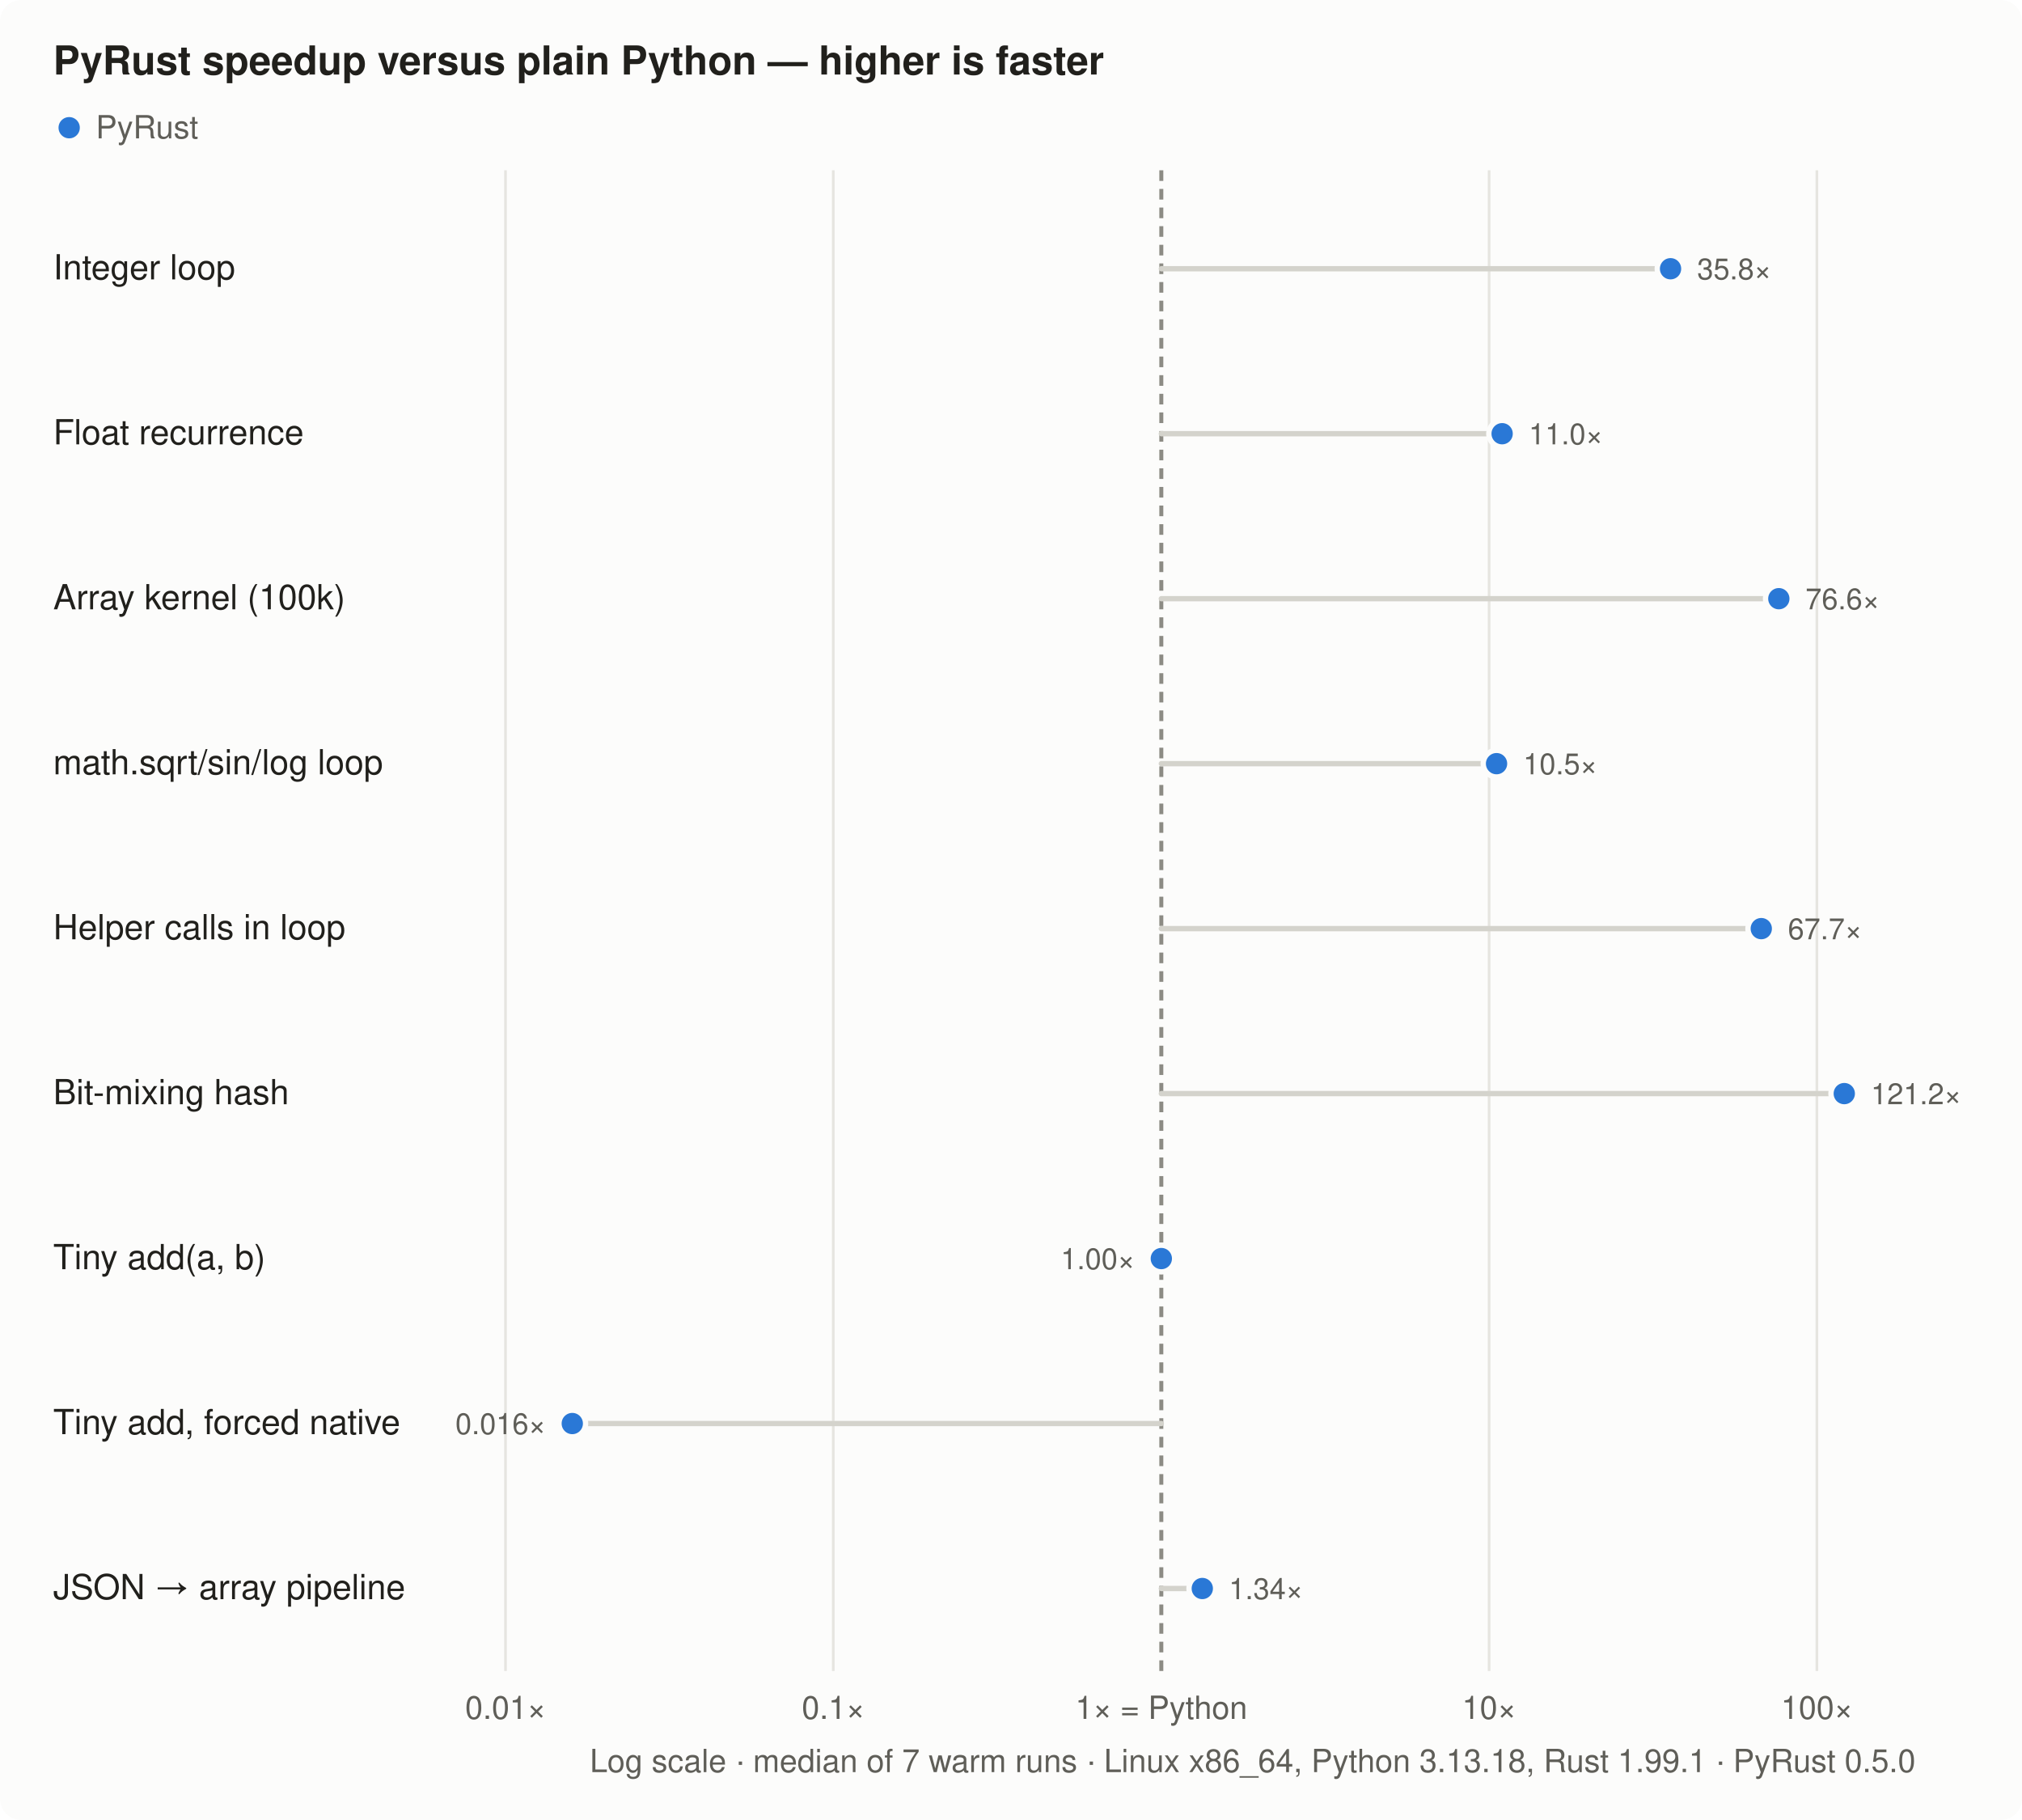
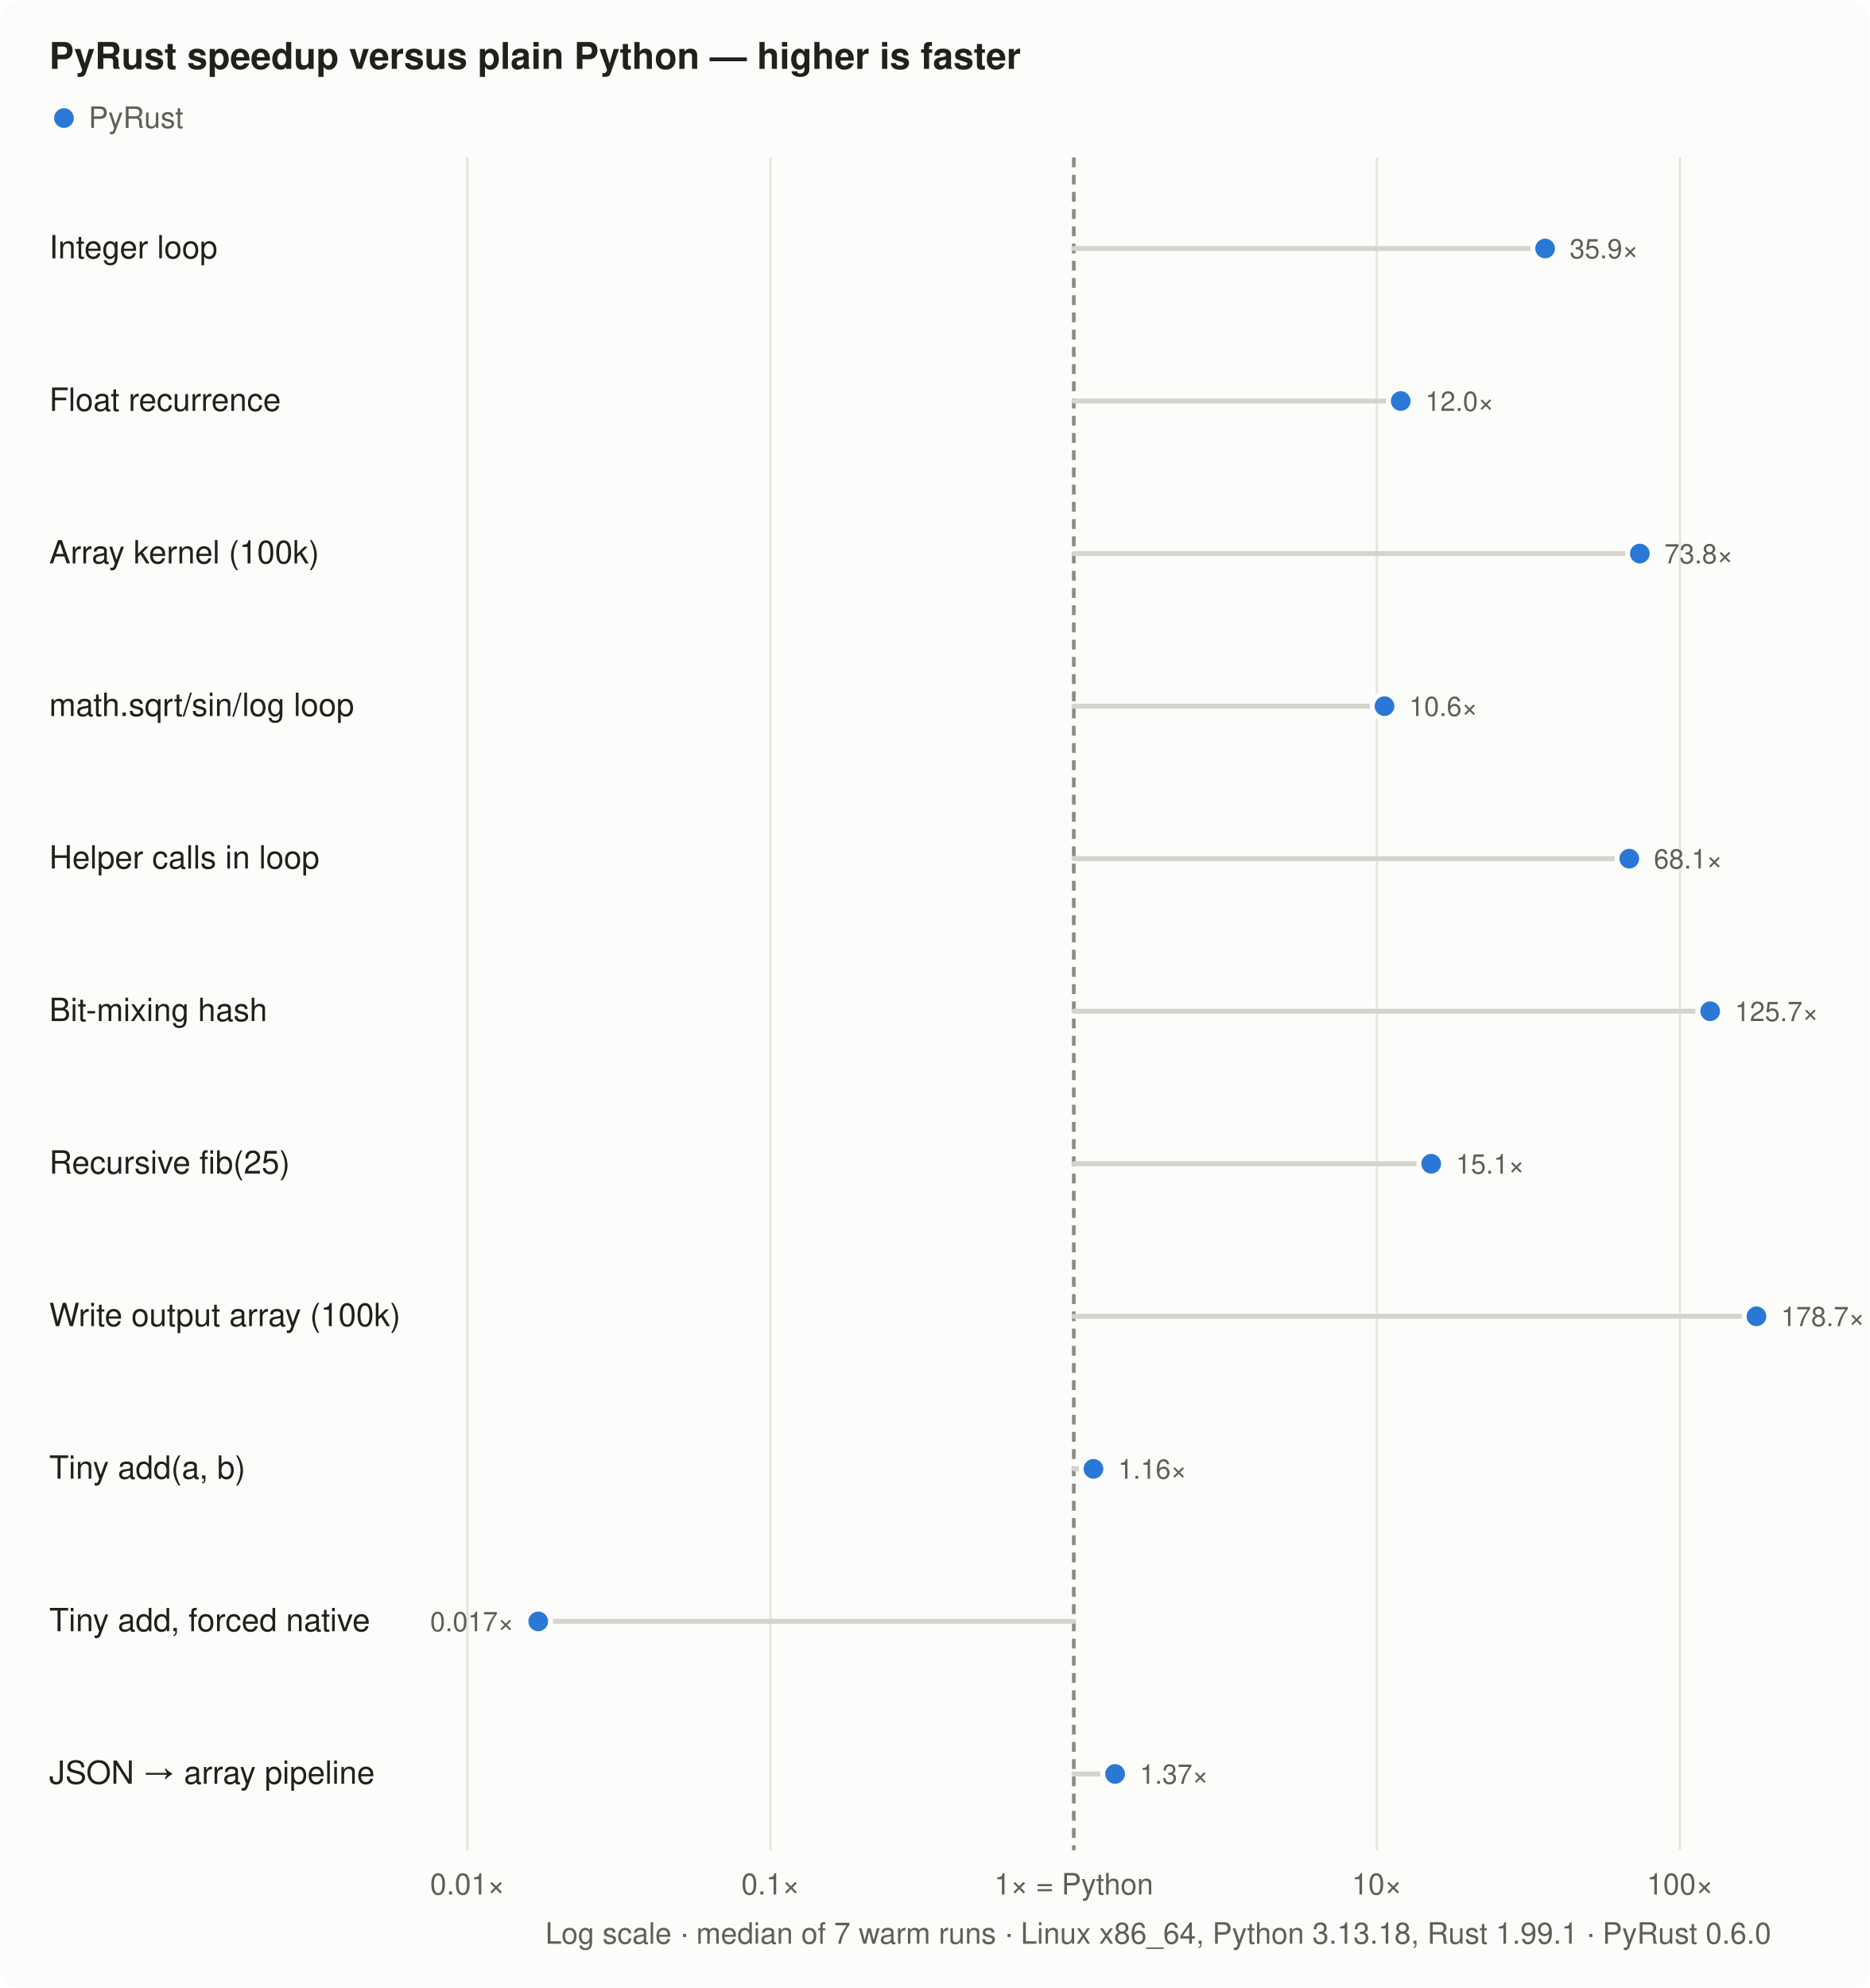
- <svg xmlns="http://www.w3.org/2000/svg" viewBox="0 0 760 684" width="760" height="684" role="img" aria-labelledby="t d">
+ <svg xmlns="http://www.w3.org/2000/svg" viewBox="0 0 760 808" width="760" height="808" role="img" aria-labelledby="t d">
  <style>
.bg{fill:#fcfcfb}.t1{fill:#21201c;font:600 15px -apple-system,Segoe UI,Helvetica,Arial,sans-serif}
.t2{fill:#5f5e58;font:12px -apple-system,Segoe UI,Helvetica,Arial,sans-serif}
.lab{fill:#21201c;font:13px -apple-system,Segoe UI,Helvetica,Arial,sans-serif}
.val{fill:#5f5e58;font:11px -apple-system,Segoe UI,Helvetica,Arial,sans-serif}
.grid{stroke:#e6e5e0;stroke-width:1}.ref{stroke:#8c8b84;stroke-width:1.5;stroke-dasharray:4 3}
.stem{stroke:#d4d3cc;stroke-width:2;stroke-linecap:round}
.m{stroke:#fcfcfb;stroke-width:2}.s1{fill:#2a78d6}.s2{fill:#eb6834}.s3{fill:#1baf7a}
@media (prefers-color-scheme: dark){.bg{fill:#1a1a19}.t1,.lab{fill:#f0efec}.t2,.val{fill:#c3c2b7}
.grid{stroke:#2e2d2a}.ref{stroke:#8c8b84}.stem{stroke:#3a3936}.m{stroke:#1a1a19}
.s1{fill:#3987e5}.s2{fill:#d95926}.s3{fill:#199e70}}
</style>
-   <rect class="bg" width="760" height="684" rx="8" />
+   <rect class="bg" width="760" height="808" rx="8" />
  <text class="t1" x="20" y="28">PyRust speedup versus plain Python — higher is faster</text>
  <circle class="s1 m" cx="26.0" cy="48.0" r="5" />
  <text class="t2" x="36" y="52">PyRust</text>
-   <line class="grid" x1="190.0" x2="190.0" y1="64" y2="628" />
-   <text class="t2" x="190.0" y="646" text-anchor="middle">0.01×</text>
-   <line class="grid" x1="313.2" x2="313.2" y1="64" y2="628" />
-   <text class="t2" x="313.2" y="646" text-anchor="middle">0.1×</text>
-   <line class="ref" x1="436.5" x2="436.5" y1="64" y2="628" />
-   <text class="t2" x="436.5" y="646" text-anchor="middle">1× = Python</text>
-   <line class="grid" x1="559.7" x2="559.7" y1="64" y2="628" />
-   <text class="t2" x="559.7" y="646" text-anchor="middle">10×</text>
-   <line class="grid" x1="682.9" x2="682.9" y1="64" y2="628" />
-   <text class="t2" x="682.9" y="646" text-anchor="middle">100×</text>
-   <text class="t2" x="720" y="666" text-anchor="end">Log scale · median of 7 warm runs · Linux x86_64, Python 3.13.18, Rust 1.99.1 · PyRust 0.5.0</text>
+   <line class="grid" x1="190.0" x2="190.0" y1="64" y2="752" />
+   <text class="t2" x="190.0" y="770" text-anchor="middle">0.01×</text>
+   <line class="grid" x1="313.2" x2="313.2" y1="64" y2="752" />
+   <text class="t2" x="313.2" y="770" text-anchor="middle">0.1×</text>
+   <line class="ref" x1="436.5" x2="436.5" y1="64" y2="752" />
+   <text class="t2" x="436.5" y="770" text-anchor="middle">1× = Python</text>
+   <line class="grid" x1="559.7" x2="559.7" y1="64" y2="752" />
+   <text class="t2" x="559.7" y="770" text-anchor="middle">10×</text>
+   <line class="grid" x1="682.9" x2="682.9" y1="64" y2="752" />
+   <text class="t2" x="682.9" y="770" text-anchor="middle">100×</text>
+   <text class="t2" x="720" y="790" text-anchor="end">Log scale · median of 7 warm runs · Linux x86_64, Python 3.13.18, Rust 1.99.1 · PyRust 0.6.0</text>
  <text class="lab" x="20" y="105.0">Integer loop</text>
-   <line class="stem" x1="436.5" x2="627.9" y1="101.0" y2="101.0" />
-   <circle class="s1 m" cx="627.9" cy="101.0" r="5" />
-   <text class="val" x="637.9" y="105.0" text-anchor="start">35.8×</text>
+   <line class="stem" x1="436.5" x2="628.1" y1="101.0" y2="101.0" />
+   <circle class="s1 m" cx="628.1" cy="101.0" r="5" />
+   <text class="val" x="638.1" y="105.0" text-anchor="start">35.9×</text>
  <text class="lab" x="20" y="167.0">Float recurrence</text>
-   <line class="stem" x1="436.5" x2="564.6" y1="163.0" y2="163.0" />
-   <circle class="s1 m" cx="564.6" cy="163.0" r="5" />
-   <text class="val" x="574.6" y="167.0" text-anchor="start">11.0×</text>
+   <line class="stem" x1="436.5" x2="569.4" y1="163.0" y2="163.0" />
+   <circle class="s1 m" cx="569.4" cy="163.0" r="5" />
+   <text class="val" x="579.4" y="167.0" text-anchor="start">12.0×</text>
  <text class="lab" x="20" y="229.0">Array kernel (100k)</text>
-   <line class="stem" x1="436.5" x2="668.6" y1="225.0" y2="225.0" />
-   <circle class="s1 m" cx="668.6" cy="225.0" r="5" />
-   <text class="val" x="678.6" y="229.0" text-anchor="start">76.6×</text>
+   <line class="stem" x1="436.5" x2="666.6" y1="225.0" y2="225.0" />
+   <circle class="s1 m" cx="666.6" cy="225.0" r="5" />
+   <text class="val" x="676.6" y="229.0" text-anchor="start">73.8×</text>
  <text class="lab" x="20" y="291.0">math.sqrt/sin/log loop</text>
-   <line class="stem" x1="436.5" x2="562.5" y1="287.0" y2="287.0" />
-   <circle class="s1 m" cx="562.5" cy="287.0" r="5" />
-   <text class="val" x="572.5" y="291.0" text-anchor="start">10.5×</text>
+   <line class="stem" x1="436.5" x2="562.8" y1="287.0" y2="287.0" />
+   <circle class="s1 m" cx="562.8" cy="287.0" r="5" />
+   <text class="val" x="572.8" y="291.0" text-anchor="start">10.6×</text>
  <text class="lab" x="20" y="353.0">Helper calls in loop</text>
-   <line class="stem" x1="436.5" x2="662.0" y1="349.0" y2="349.0" />
-   <circle class="s1 m" cx="662.0" cy="349.0" r="5" />
-   <text class="val" x="672.0" y="353.0" text-anchor="start">67.7×</text>
+   <line class="stem" x1="436.5" x2="662.3" y1="349.0" y2="349.0" />
+   <circle class="s1 m" cx="662.3" cy="349.0" r="5" />
+   <text class="val" x="672.3" y="353.0" text-anchor="start">68.1×</text>
  <text class="lab" x="20" y="415.0">Bit-mixing hash</text>
-   <line class="stem" x1="436.5" x2="693.2" y1="411.0" y2="411.0" />
-   <circle class="s1 m" cx="693.2" cy="411.0" r="5" />
-   <text class="val" x="703.2" y="415.0" text-anchor="start">121.2×</text>
-   <text class="lab" x="20" y="477.0">Tiny add(a, b)</text>
-   <line class="stem" x1="436.5" x2="436.5" y1="473.0" y2="473.0" />
-   <circle class="s1 m" cx="436.5" cy="473.0" r="5" />
-   <text class="val" x="426.5" y="477.0" text-anchor="end">1.00×</text>
-   <text class="lab" x="20" y="539.0">Tiny add, forced native</text>
-   <line class="stem" x1="436.5" x2="215.1" y1="535.0" y2="535.0" />
-   <circle class="s1 m" cx="215.1" cy="535.0" r="5" />
-   <text class="val" x="205.1" y="539.0" text-anchor="end">0.016×</text>
-   <text class="lab" x="20" y="601.0">JSON → array pipeline</text>
-   <line class="stem" x1="436.5" x2="451.9" y1="597.0" y2="597.0" />
-   <circle class="s1 m" cx="451.9" cy="597.0" r="5" />
-   <text class="val" x="461.9" y="601.0" text-anchor="start">1.34×</text>
+   <line class="stem" x1="436.5" x2="695.2" y1="411.0" y2="411.0" />
+   <circle class="s1 m" cx="695.2" cy="411.0" r="5" />
+   <text class="val" x="705.2" y="415.0" text-anchor="start">125.7×</text>
+   <text class="lab" x="20" y="477.0">Recursive fib(25)</text>
+   <line class="stem" x1="436.5" x2="581.8" y1="473.0" y2="473.0" />
+   <circle class="s1 m" cx="581.8" cy="473.0" r="5" />
+   <text class="val" x="591.8" y="477.0" text-anchor="start">15.1×</text>
+   <text class="lab" x="20" y="539.0">Write output array (100k)</text>
+   <line class="stem" x1="436.5" x2="714.0" y1="535.0" y2="535.0" />
+   <circle class="s1 m" cx="714.0" cy="535.0" r="5" />
+   <text class="val" x="724.0" y="539.0" text-anchor="start">178.7×</text>
+   <text class="lab" x="20" y="601.0">Tiny add(a, b)</text>
+   <line class="stem" x1="436.5" x2="444.5" y1="597.0" y2="597.0" />
+   <circle class="s1 m" cx="444.5" cy="597.0" r="5" />
+   <text class="val" x="454.5" y="601.0" text-anchor="start">1.16×</text>
+   <text class="lab" x="20" y="663.0">Tiny add, forced native</text>
+   <line class="stem" x1="436.5" x2="218.8" y1="659.0" y2="659.0" />
+   <circle class="s1 m" cx="218.8" cy="659.0" r="5" />
+   <text class="val" x="208.8" y="663.0" text-anchor="end">0.017×</text>
+   <text class="lab" x="20" y="725.0">JSON → array pipeline</text>
+   <line class="stem" x1="436.5" x2="453.3" y1="721.0" y2="721.0" />
+   <circle class="s1 m" cx="453.3" cy="721.0" r="5" />
+   <text class="val" x="463.3" y="725.0" text-anchor="start">1.37×</text>
</svg>
